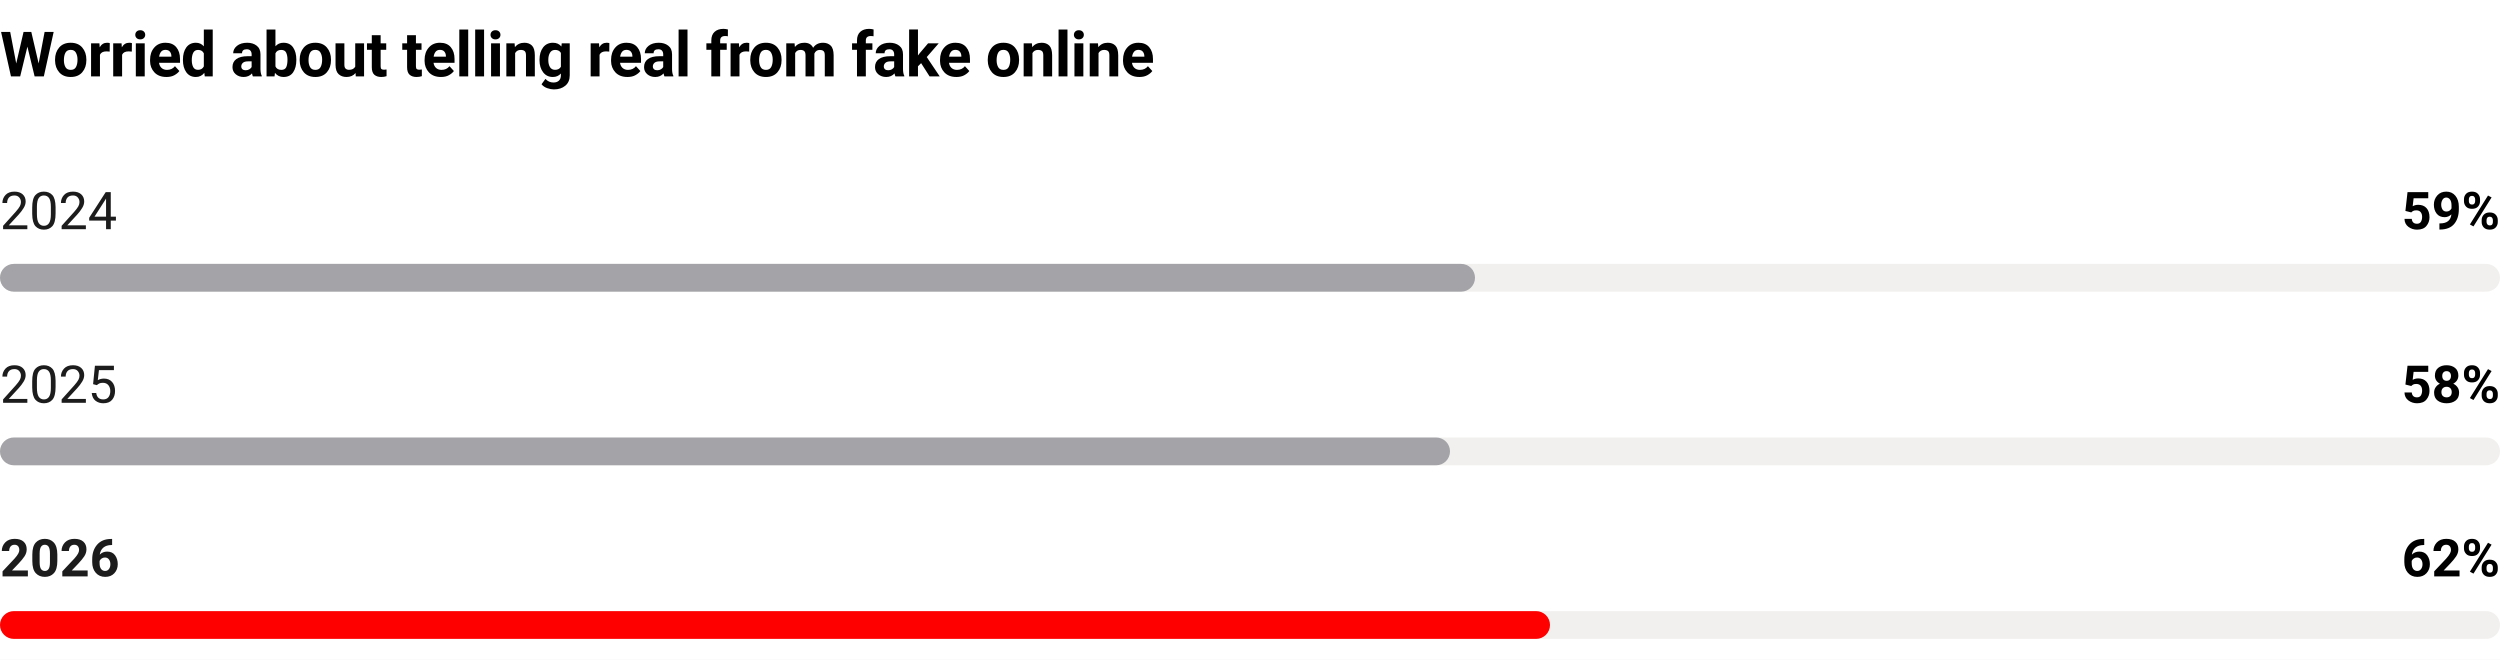
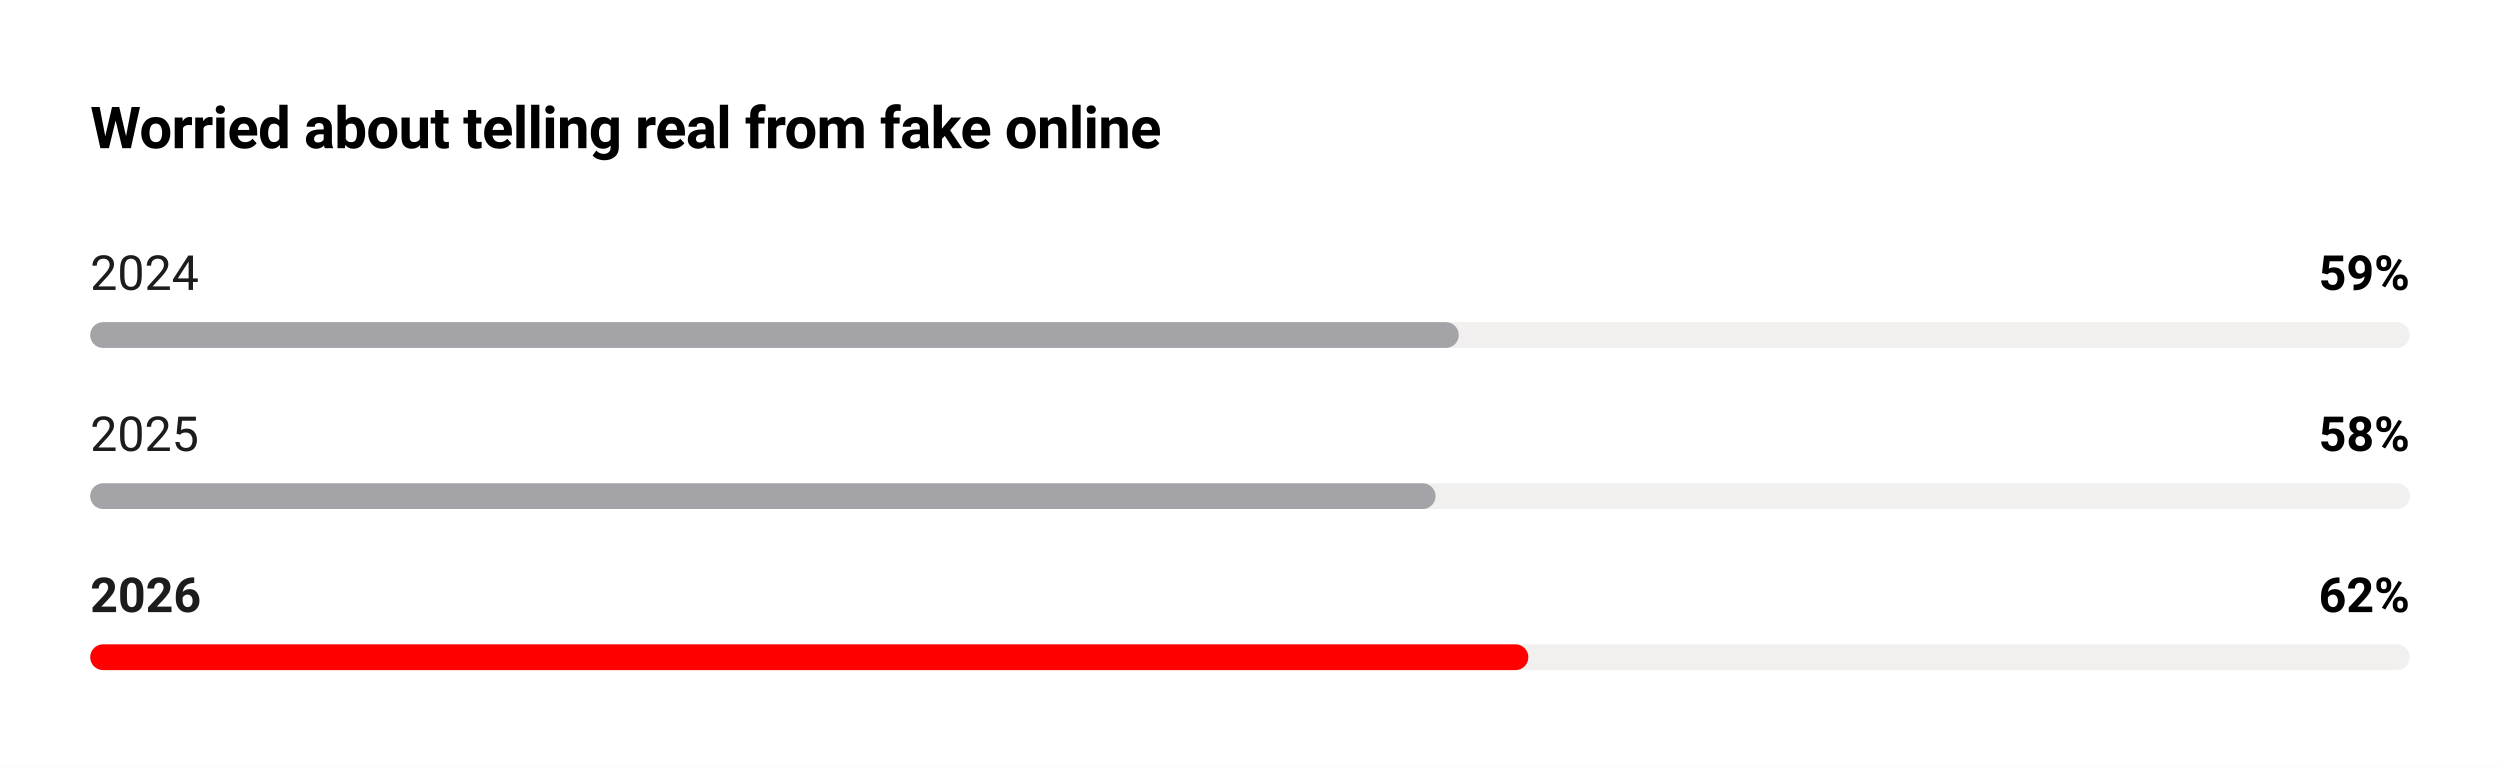
- <svg xmlns="http://www.w3.org/2000/svg" viewBox="0 0 720 190" width="720" height="190" role="img" aria-label="Worried about telling real from fake online" font-family="-apple-system, BlinkMacSystemFont, 'Segoe UI', Roboto, 'Helvetica Neue', Arial, sans-serif">
-   <rect width="720" height="190" fill="#ffffff" />
+ <svg xmlns="http://www.w3.org/2000/svg" viewBox="-28 -24 776 238" width="776" height="238" data-inset="28 24" role="img" aria-label="Worried about telling real from fake online" font-family="-apple-system, BlinkMacSystemFont, 'Segoe UI', Roboto, 'Helvetica Neue', Arial, sans-serif">
+   <rect x="-28" y="-24" width="776" height="238" fill="#ffffff" />
  <text x="0" y="22" font-size="18" font-weight="700" fill="#000000" letter-spacing="-0.2">Worried about telling real from fake online</text>
  <text x="0" y="66" font-size="15" fill="#1c1c1c" font-weight="400">2024</text>
  <text x="720" y="66" font-size="15" text-anchor="end" fill="#000000" font-weight="700">59%</text>
  <rect x="0" y="76" width="720" height="8" rx="4.0" fill="#f1f0ee" />
  <rect x="0" y="76" width="424.8" height="8" rx="4.0" fill="#a3a3a8" />
  <text x="0" y="116" font-size="15" fill="#1c1c1c" font-weight="400">2025</text>
  <text x="720" y="116" font-size="15" text-anchor="end" fill="#000000" font-weight="700">58%</text>
  <rect x="0" y="126" width="720" height="8" rx="4.0" fill="#f1f0ee" />
  <rect x="0" y="126" width="417.6" height="8" rx="4.0" fill="#a3a3a8" />
  <text x="0" y="166" font-size="15" fill="#1c1c1c" font-weight="600">2026</text>
  <text x="720" y="166" font-size="15" text-anchor="end" fill="#000000" font-weight="700">62%</text>
  <rect x="0" y="176" width="720" height="8" rx="4.0" fill="#f1f0ee" />
  <rect x="0" y="176" width="446.4" height="8" rx="4.0" fill="#ff0000" />
</svg>
